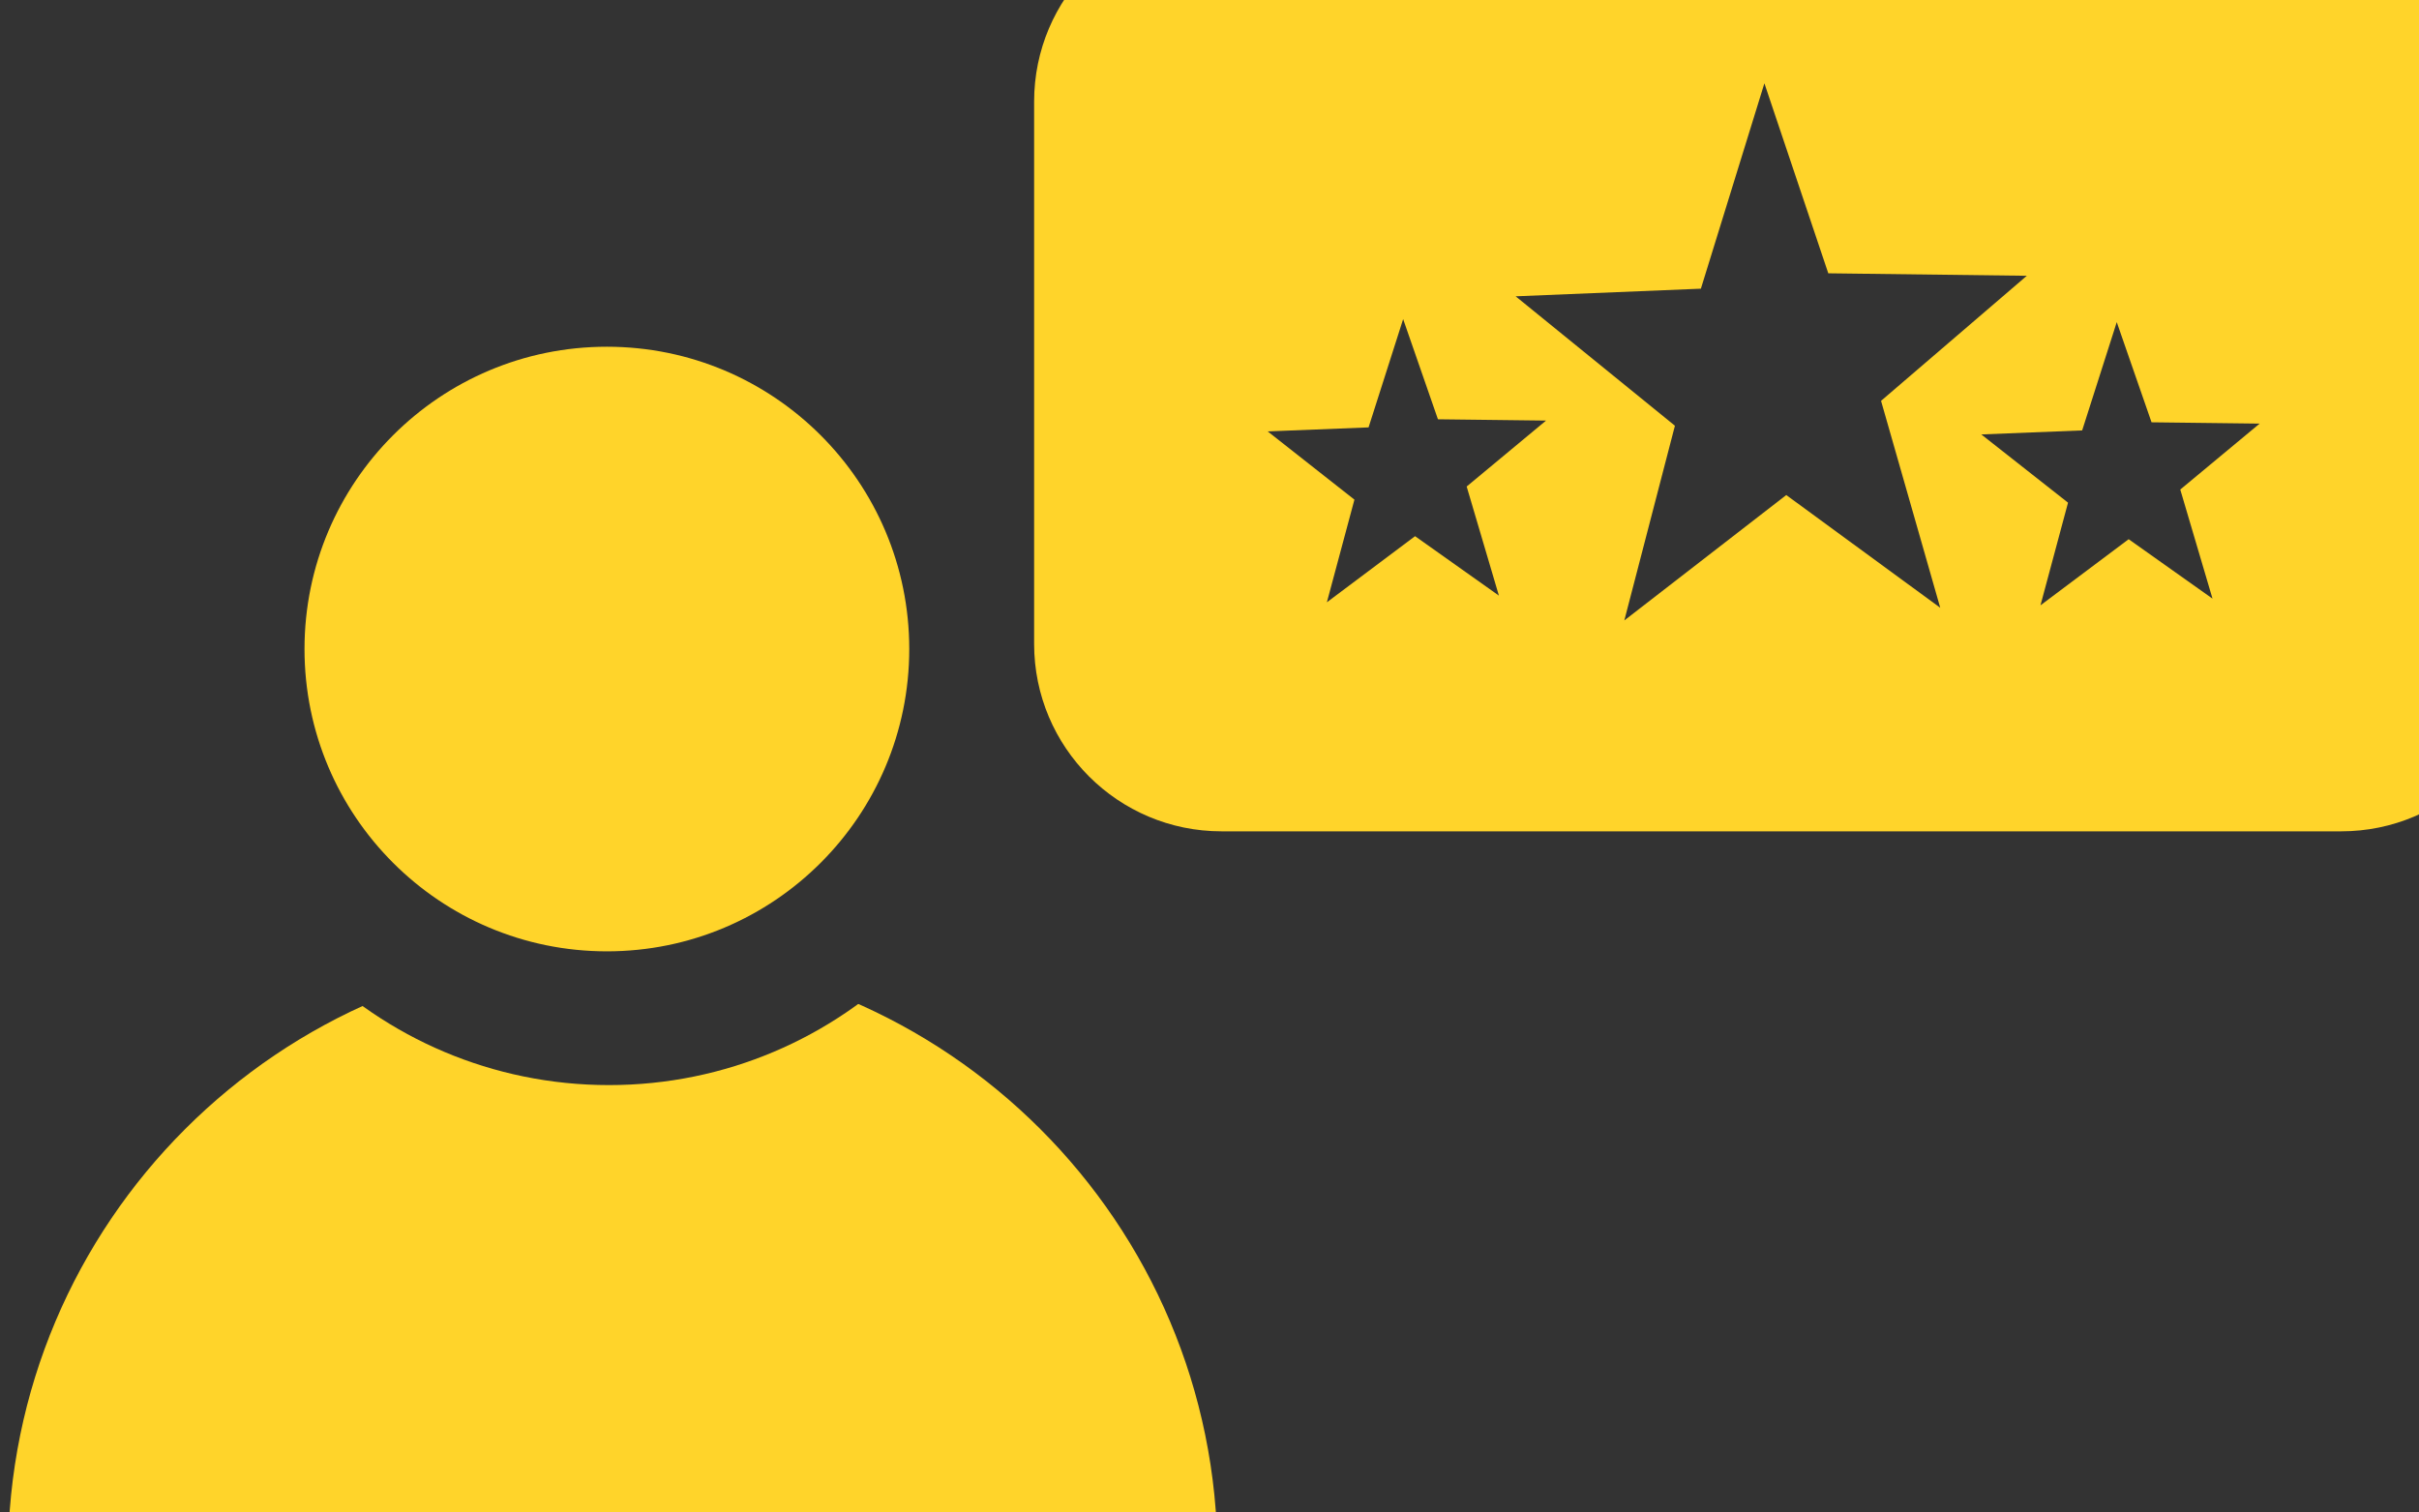
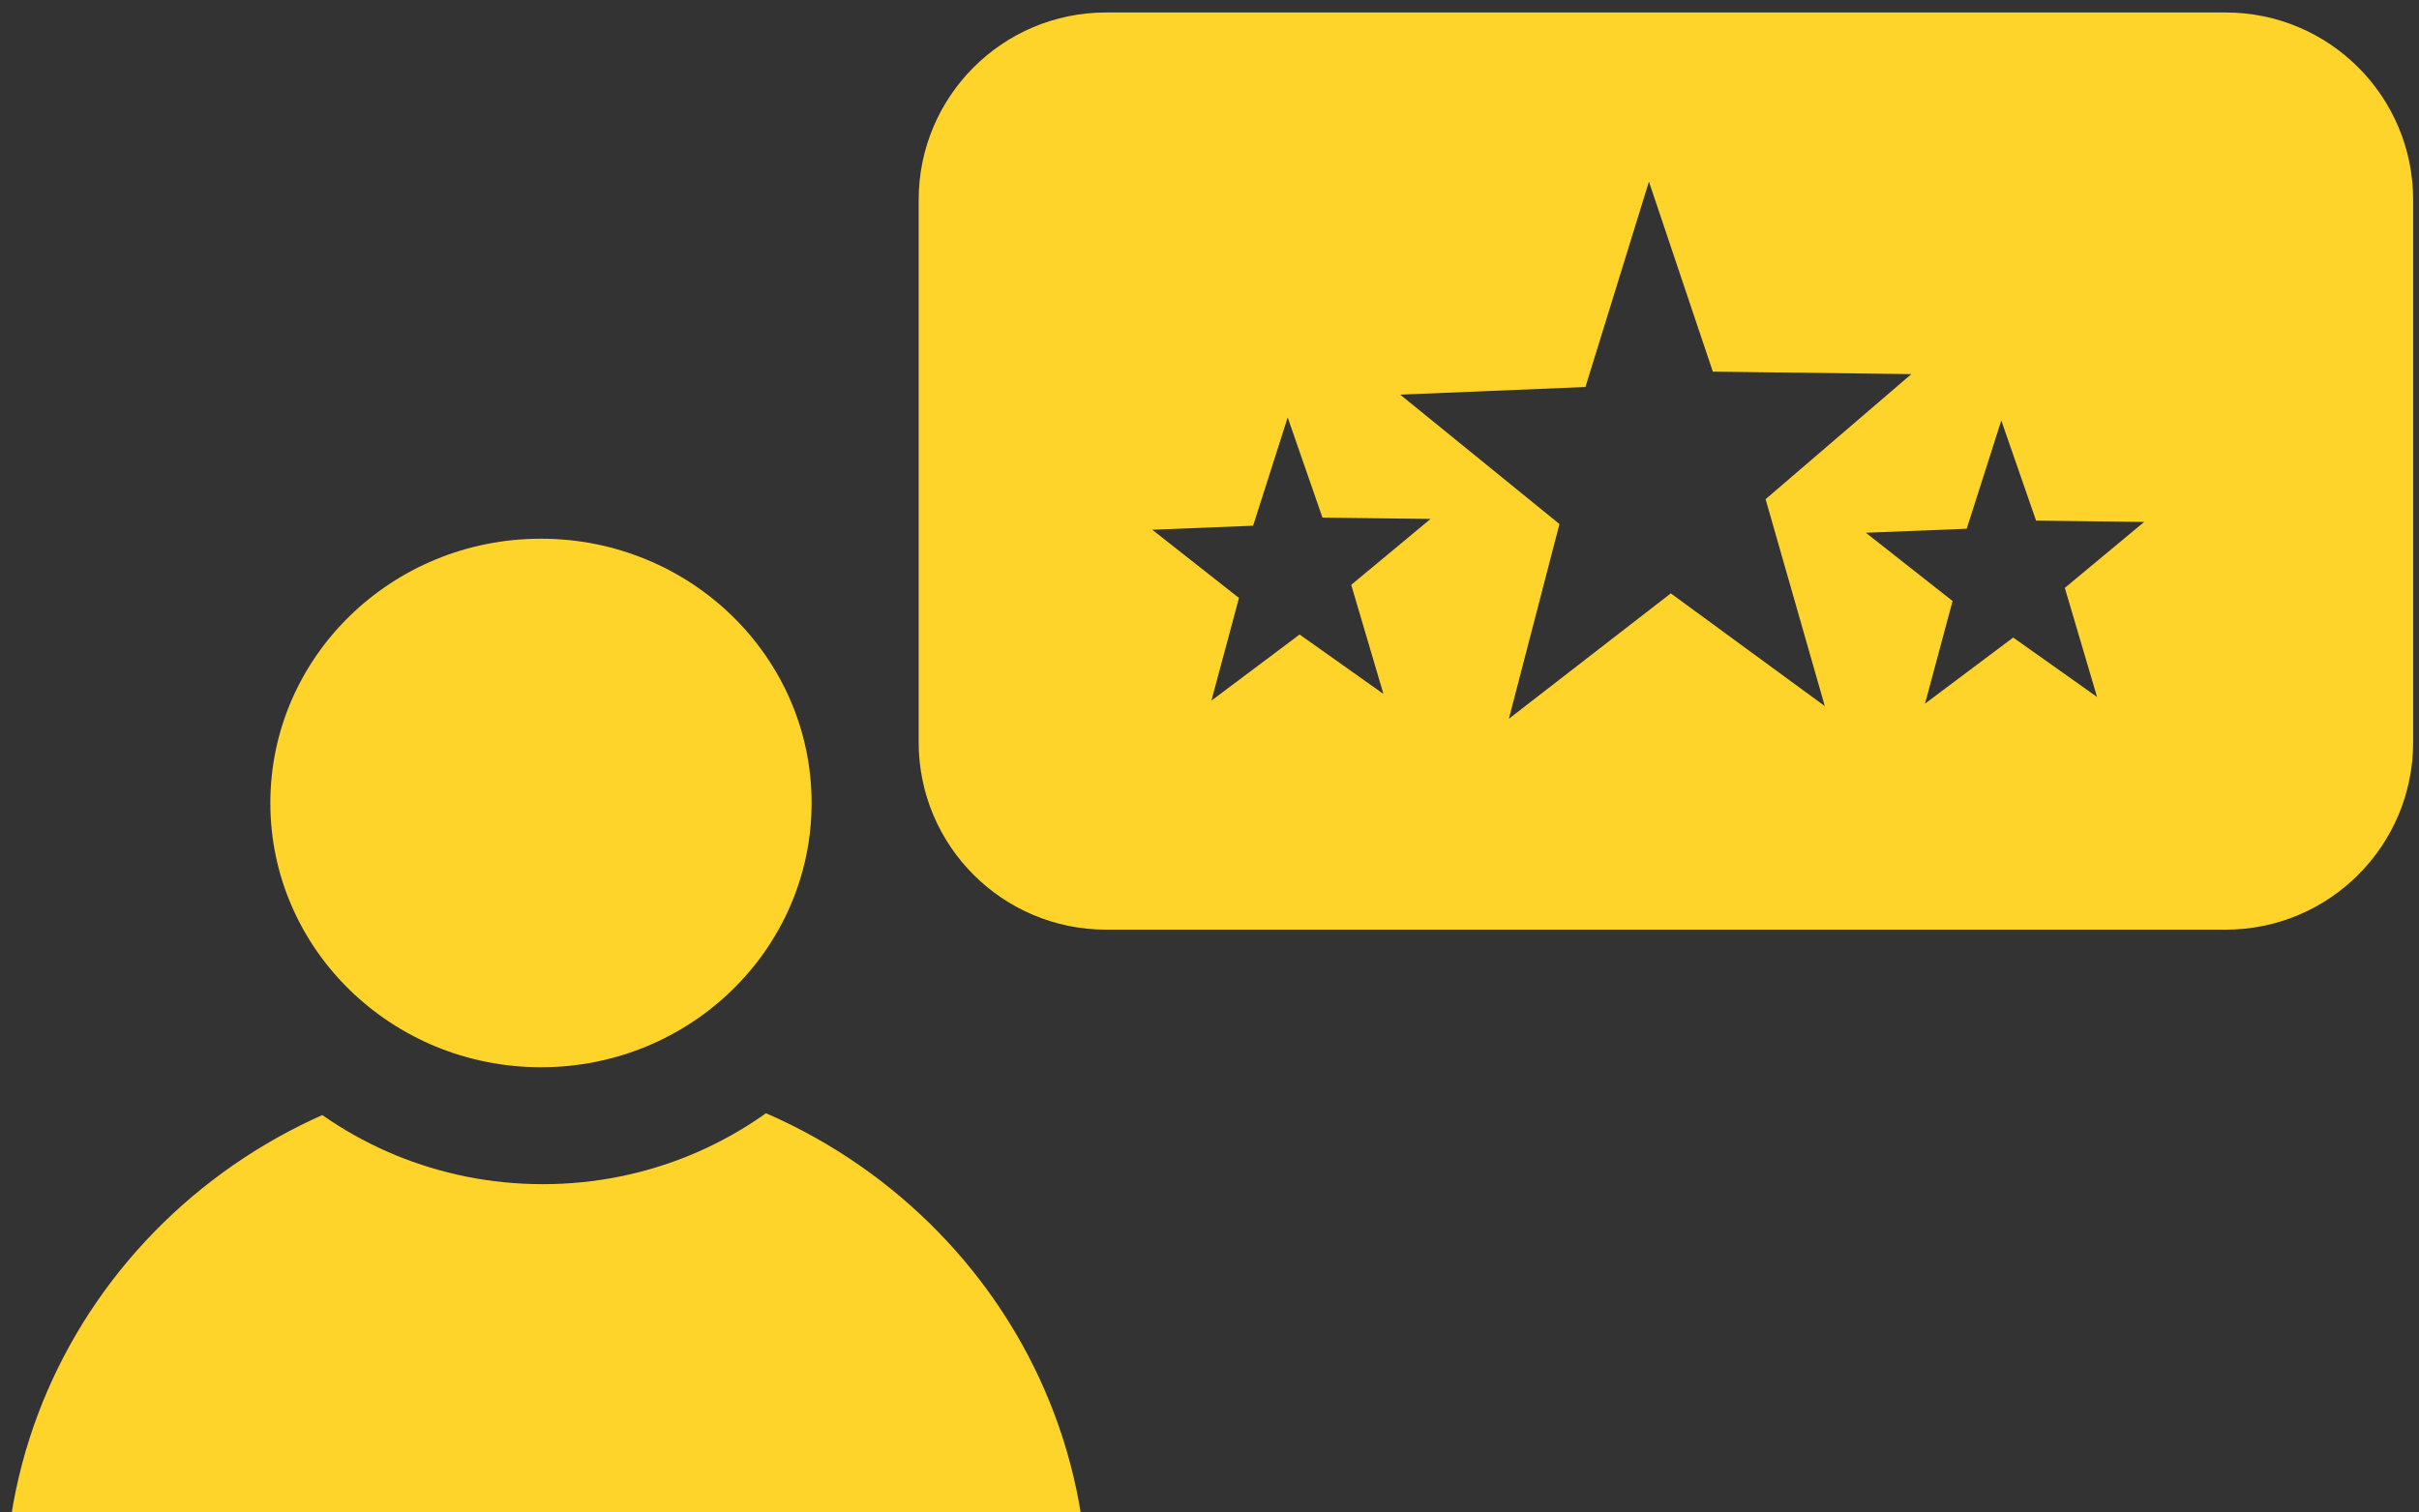
<svg xmlns="http://www.w3.org/2000/svg" id="svg3698" viewBox="0 0 200 125" version="1.1" width="200" height="125">
  <defs id="defs13" />
  <g id="layer1" transform="translate(-86.03,-208.609)">
    <rect style="opacity:1;fill:#333333;fill-opacity:1;stroke:none;stroke-width:7;stroke-linecap:butt;stroke-linejoin:round;stroke-miterlimit:4;stroke-dasharray:none;stroke-dashoffset:0;stroke-opacity:1" id="rect3811" width="208.335" height="133.336" x="84.695" y="204.773" />
    <g id="layer1-6" transform="matrix(0.2448082,0,0,0.1397335,1014.459,139.9372)">
      <rect y="1450.19" x="-1314.669" height="388.571" width="562.857" id="rect3795" style="opacity:1;fill:#4400aa;fill-opacity:1;stroke:none;stroke-width:7;stroke-linecap:butt;stroke-linejoin:round;stroke-miterlimit:4;stroke-dasharray:none;stroke-dashoffset:0;stroke-opacity:1" />
      <rect y="1499.91" x="-2263.612" height="322.857" width="482.857" id="rect3797" style="opacity:1;fill:#00aa44;fill-opacity:1;stroke:none;stroke-width:7;stroke-linecap:butt;stroke-linejoin:round;stroke-miterlimit:4;stroke-dasharray:none;stroke-dashoffset:0;stroke-opacity:1" />
      <rect y="1417.74" x="-621.807" height="365.714" width="500" id="rect3803" style="opacity:1;fill:#ffd42a;fill-opacity:1;stroke:none;stroke-width:7;stroke-linecap:butt;stroke-linejoin:round;stroke-miterlimit:4;stroke-dasharray:none;stroke-dashoffset:0;stroke-opacity:1" />
      <rect y="766.424" x="-459.803" height="328.571" width="342.857" id="rect3826" style="opacity:1;fill:#d40055;fill-opacity:1;stroke:none;stroke-width:7;stroke-linecap:butt;stroke-linejoin:round;stroke-miterlimit:4;stroke-dasharray:none;stroke-dashoffset:0;stroke-opacity:1" />
      <rect y="475.535" x="-1437.721" height="634.286" width="497.143" id="rect3828" style="opacity:1;fill:#88aa00;fill-opacity:1;stroke:none;stroke-width:7;stroke-linecap:butt;stroke-linejoin:round;stroke-miterlimit:4;stroke-dasharray:none;stroke-dashoffset:0;stroke-opacity:1" />
      <rect y="241.25" x="-1260.578" height="548.571" width="451.429" id="rect3830" style="opacity:1;fill:#d4ff2a;fill-opacity:1;stroke:none;stroke-width:7;stroke-linecap:butt;stroke-linejoin:round;stroke-miterlimit:4;stroke-dasharray:none;stroke-dashoffset:0;stroke-opacity:1" />
      <rect y="1250.19" x="-1623.24" height="331.429" width="622.857" id="rect3793" style="opacity:1;fill:#7f2aff;fill-opacity:1;stroke:none;stroke-width:7;stroke-linecap:butt;stroke-linejoin:round;stroke-miterlimit:4;stroke-dasharray:none;stroke-dashoffset:0;stroke-opacity:1" />
      <rect y="1312.026" x="-430.378" height="360" width="385.714" id="rect3801" style="opacity:1;fill:#ffe680;fill-opacity:1;stroke:none;stroke-width:7;stroke-linecap:butt;stroke-linejoin:round;stroke-miterlimit:4;stroke-dasharray:none;stroke-dashoffset:0;stroke-opacity:1" />
      <rect y="617.853" x="-619.803" height="377.143" width="331.429" id="rect3824" style="opacity:1;fill:#ff2a7f;fill-opacity:1;stroke:none;stroke-width:7;stroke-linecap:butt;stroke-linejoin:round;stroke-miterlimit:4;stroke-dasharray:none;stroke-dashoffset:0;stroke-opacity:1" />
      <rect y="1262.767" x="-2435.04" height="451.429" width="342.857" id="rect3799" style="opacity:1;fill:#00ff66;fill-opacity:1;stroke:none;stroke-width:7;stroke-linecap:butt;stroke-linejoin:round;stroke-miterlimit:4;stroke-dasharray:none;stroke-dashoffset:0;stroke-opacity:1" />
      <rect y="595.773" x="-2299.107" height="472.751" width="505.076" id="rect3834" style="opacity:1;fill:#007db6;fill-opacity:1;stroke:none;stroke-width:7;stroke-linecap:butt;stroke-linejoin:round;stroke-miterlimit:4;stroke-dasharray:none;stroke-dashoffset:0;stroke-opacity:1" />
      <rect y="316.971" x="-2436.488" height="472.751" width="436.386" id="rect3832" style="opacity:1;fill:#0088c8;fill-opacity:1;stroke:none;stroke-width:7;stroke-linecap:butt;stroke-linejoin:round;stroke-miterlimit:4;stroke-dasharray:none;stroke-dashoffset:0;stroke-opacity:1" />
    </g>
-     <rect style="opacity:1;fill:#ffd42a;fill-opacity:1;stroke:none;stroke-width:7;stroke-linecap:butt;stroke-linejoin:round;stroke-miterlimit:4;stroke-dasharray:none;stroke-dashoffset:0;stroke-opacity:1" id="rect3805" width="123.562" height="75.849" x="171.53" y="201.51" ry="15.5" />
-     <path style="opacity:1;fill:#333333;fill-opacity:1;stroke:none;stroke-width:7;stroke-linecap:butt;stroke-linejoin:round;stroke-miterlimit:4;stroke-dasharray:none;stroke-dashoffset:0;stroke-opacity:1" id="path3821" d="m -56.806,198.552 50.256,45.653 64.83,-32.935 -27.889,61.903 51.357,51.48 -67.492,-7.394 -33.09,64.751 -13.824,-66.474 -71.807,-11.461 58.948,-33.688 z" transform="matrix(0.2000726,0.114166,-0.1045404,0.2184944,264.0304,178.6013)" />
-     <path transform="matrix(0.1089425,0.0601923,-0.05692374,0.1151979,219.5315,215.545)" d="m -56.806,198.552 50.256,45.653 64.83,-32.935 -27.889,61.903 51.357,51.48 -67.492,-7.394 -33.09,64.751 -13.824,-66.474 -71.807,-11.461 58.948,-33.688 z" id="path3823" style="opacity:1;fill:#333333;fill-opacity:1;stroke:none;stroke-width:7;stroke-linecap:butt;stroke-linejoin:round;stroke-miterlimit:4;stroke-dasharray:none;stroke-dashoffset:0;stroke-opacity:1" />
-     <path style="opacity:1;fill:#333333;fill-opacity:1;stroke:none;stroke-width:7;stroke-linecap:butt;stroke-linejoin:round;stroke-miterlimit:4;stroke-dasharray:none;stroke-dashoffset:0;stroke-opacity:1" id="path3825" d="m -56.806,198.552 50.256,45.653 64.83,-32.935 -27.889,61.903 51.357,51.48 -67.492,-7.394 -33.09,64.751 -13.824,-66.474 -71.807,-11.461 58.948,-33.688 z" transform="matrix(0.1089425,0.0601923,-0.05692374,0.1151979,278.5315,215.795)" />
-     <circle style="opacity:1;fill:#ffd42a;fill-opacity:1;stroke:none;stroke-width:7;stroke-linecap:butt;stroke-linejoin:round;stroke-miterlimit:4;stroke-dasharray:none;stroke-dashoffset:0;stroke-opacity:1" id="circle3819" cx="136.69" cy="337.339" r="50" />
-     <circle style="opacity:1;fill:#333333;fill-opacity:1;stroke:none;stroke-width:7;stroke-linecap:butt;stroke-linejoin:round;stroke-miterlimit:4;stroke-dasharray:none;stroke-dashoffset:0;stroke-opacity:1" id="path3807" cx="136.38" cy="263.344" r="35" />
-     <circle cy="262.283" cx="136.206" id="ellipse3817" style="opacity:1;fill:#ffd42a;fill-opacity:1;stroke:none;stroke-width:7;stroke-linecap:butt;stroke-linejoin:round;stroke-miterlimit:4;stroke-dasharray:none;stroke-dashoffset:0;stroke-opacity:1" r="25" />
+     <ellipse style="opacity:1;fill:#ffd42a;fill-opacity:1;stroke:none;stroke-width:7;stroke-linecap:butt;stroke-linejoin:round;stroke-miterlimit:4;stroke-dasharray:none;stroke-dashoffset:0;stroke-opacity:1" id="circle3819" cx="131.19" cy="340.629" rx="44.75" ry="43.71" />
+     <ellipse style="opacity:1;fill:#333333;fill-opacity:1;stroke:none;stroke-width:7;stroke-linecap:butt;stroke-linejoin:round;stroke-miterlimit:4;stroke-dasharray:none;stroke-dashoffset:0;stroke-opacity:1" id="path3807" cx="130.912" cy="275.941" rx="31.325" ry="30.597" />
+     <ellipse cy="275.014" cx="130.757" id="ellipse3817" style="opacity:1;fill:#ffd42a;fill-opacity:1;stroke:none;stroke-width:7;stroke-linecap:butt;stroke-linejoin:round;stroke-miterlimit:4;stroke-dasharray:none;stroke-dashoffset:0;stroke-opacity:1" rx="22.375" ry="21.855" />
+     <rect style="opacity:1;fill:#ffd42a;fill-opacity:1;stroke:none;stroke-width:7;stroke-linecap:butt;stroke-linejoin:round;stroke-miterlimit:4;stroke-dasharray:none;stroke-dashoffset:0;stroke-opacity:1" id="rect3805" width="123.562" height="75.849" x="161.984" y="209.641" ry="15.5" />
+     <path style="opacity:1;fill:#333333;fill-opacity:1;stroke:none;stroke-width:7;stroke-linecap:butt;stroke-linejoin:round;stroke-miterlimit:4;stroke-dasharray:none;stroke-dashoffset:0;stroke-opacity:1" id="path3821" d="m -56.806,198.552 50.256,45.653 64.83,-32.935 -27.889,61.903 51.357,51.48 -67.492,-7.394 -33.09,64.751 -13.824,-66.474 -71.807,-11.461 58.948,-33.688 z" transform="matrix(0.2000726,0.114166,-0.1045404,0.2184944,254.4845,186.733)" />
+     <path transform="matrix(0.1089425,0.0601923,-0.05692374,0.1151979,209.9856,223.6767)" d="m -56.806,198.552 50.256,45.653 64.83,-32.935 -27.889,61.903 51.357,51.48 -67.492,-7.394 -33.09,64.751 -13.824,-66.474 -71.807,-11.461 58.948,-33.688 z" id="path3823" style="opacity:1;fill:#333333;fill-opacity:1;stroke:none;stroke-width:7;stroke-linecap:butt;stroke-linejoin:round;stroke-miterlimit:4;stroke-dasharray:none;stroke-dashoffset:0;stroke-opacity:1" />
+     <path style="opacity:1;fill:#333333;fill-opacity:1;stroke:none;stroke-width:7;stroke-linecap:butt;stroke-linejoin:round;stroke-miterlimit:4;stroke-dasharray:none;stroke-dashoffset:0;stroke-opacity:1" id="path3825" d="m -56.806,198.552 50.256,45.653 64.83,-32.935 -27.889,61.903 51.357,51.48 -67.492,-7.394 -33.09,64.751 -13.824,-66.474 -71.807,-11.461 58.948,-33.688 z" transform="matrix(0.1089425,0.0601923,-0.05692374,0.1151979,268.9856,223.9267)" />
  </g>
</svg>
